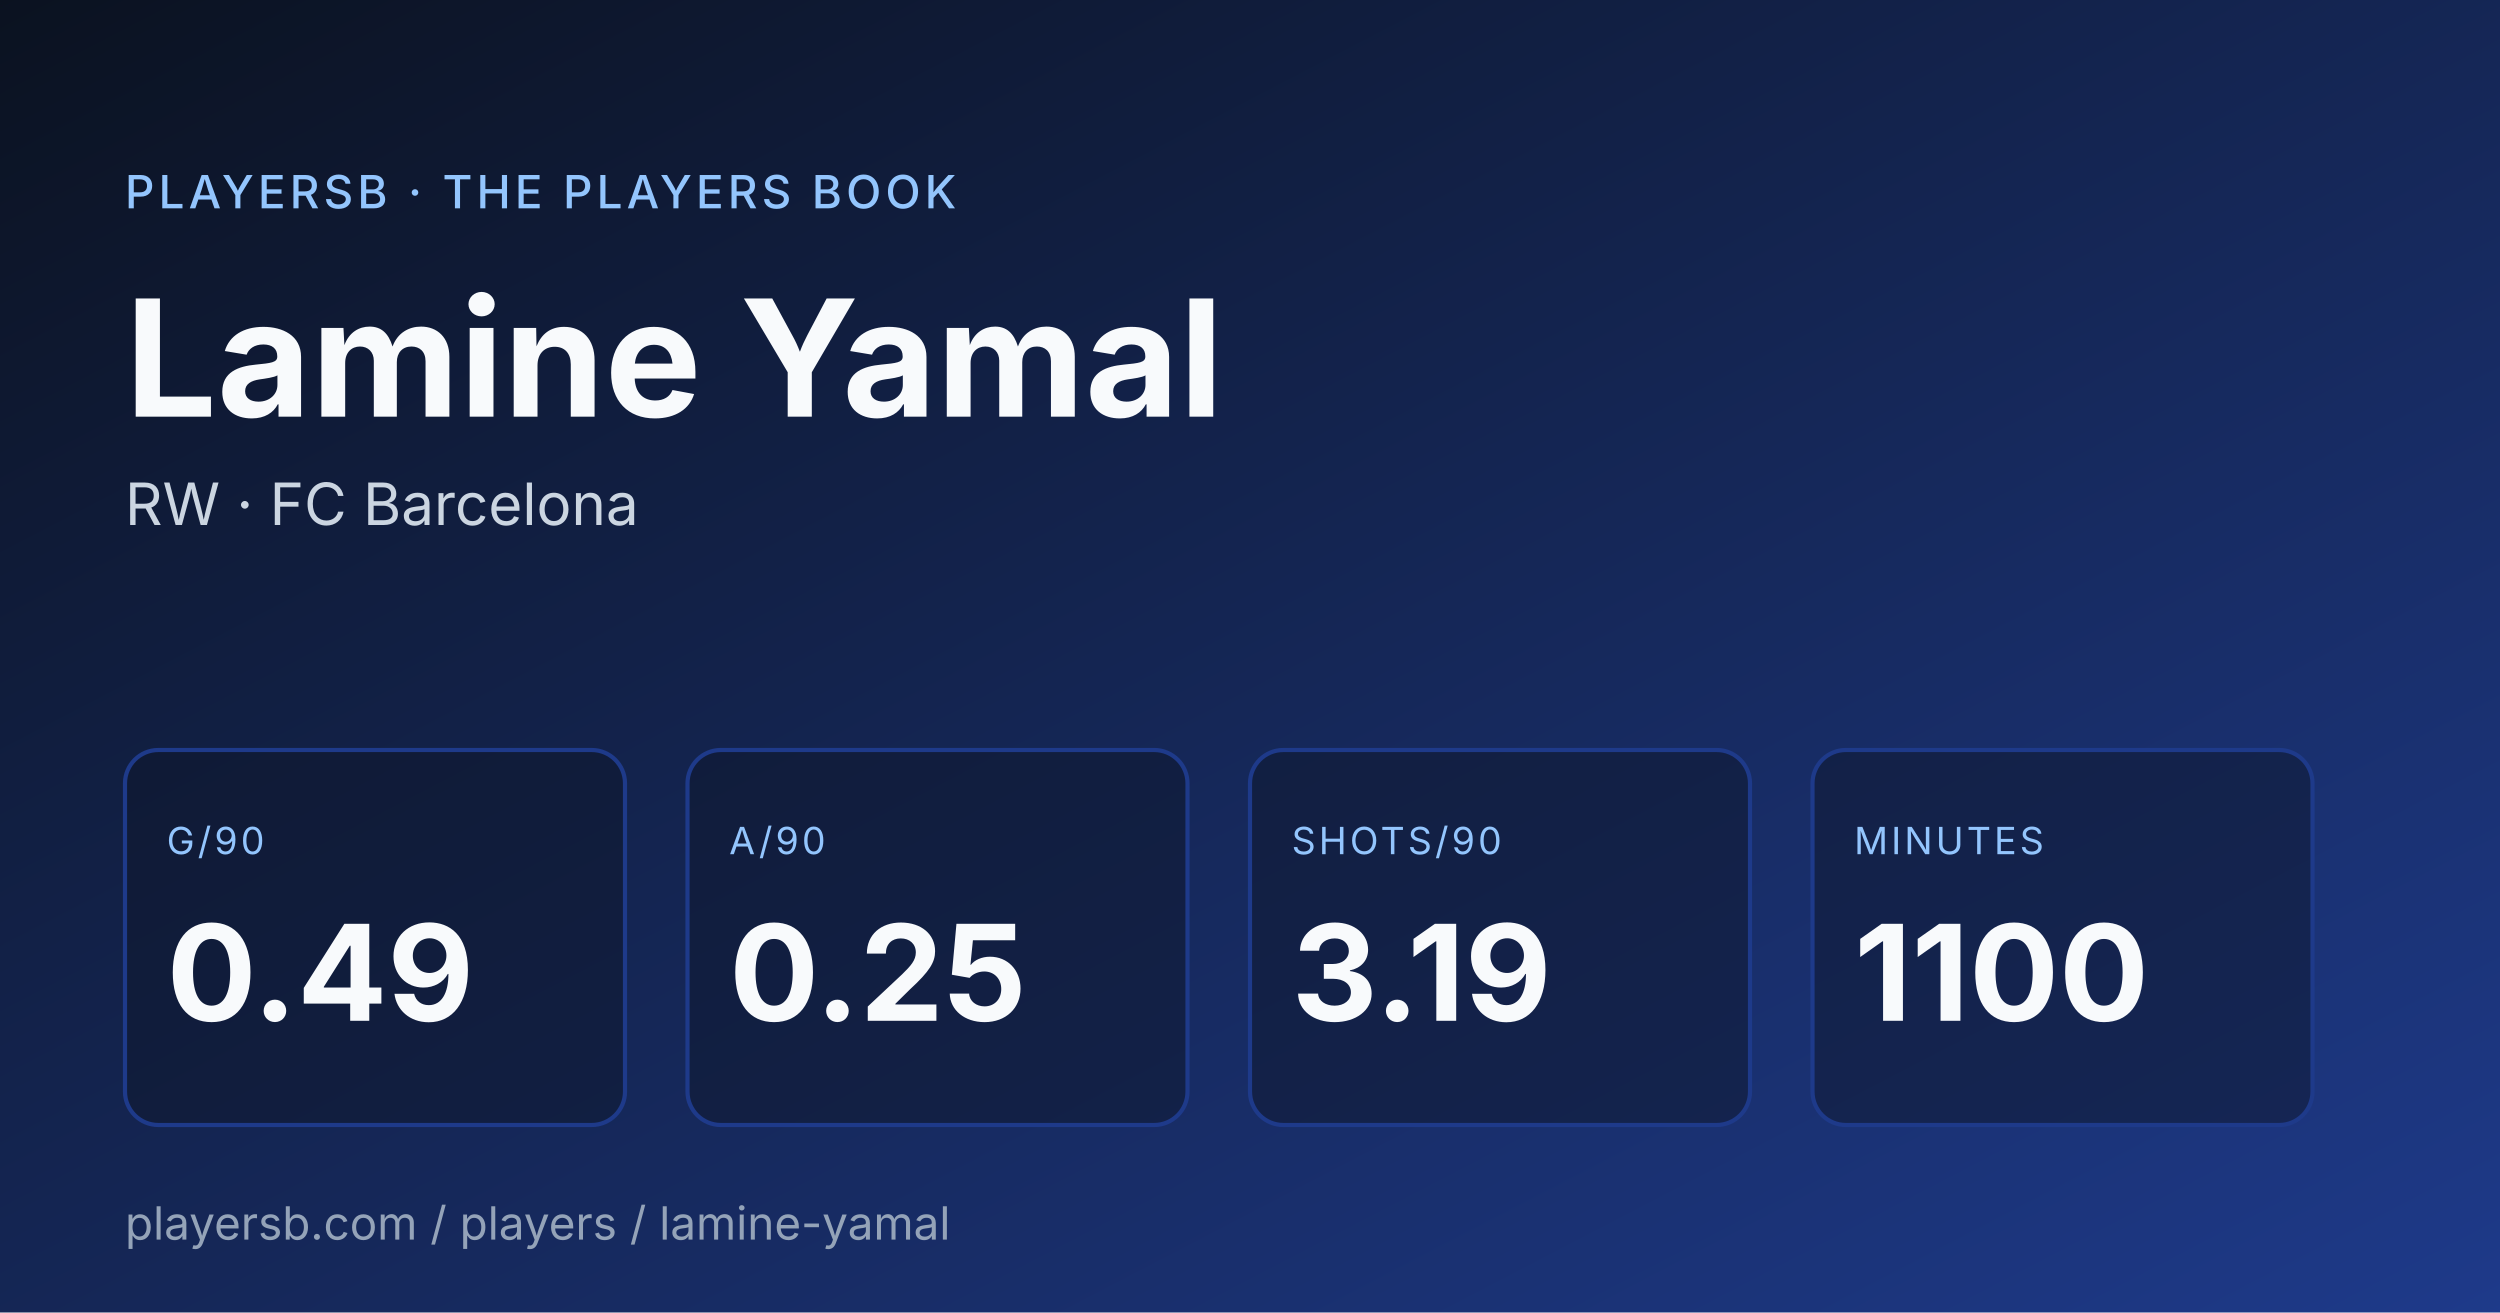
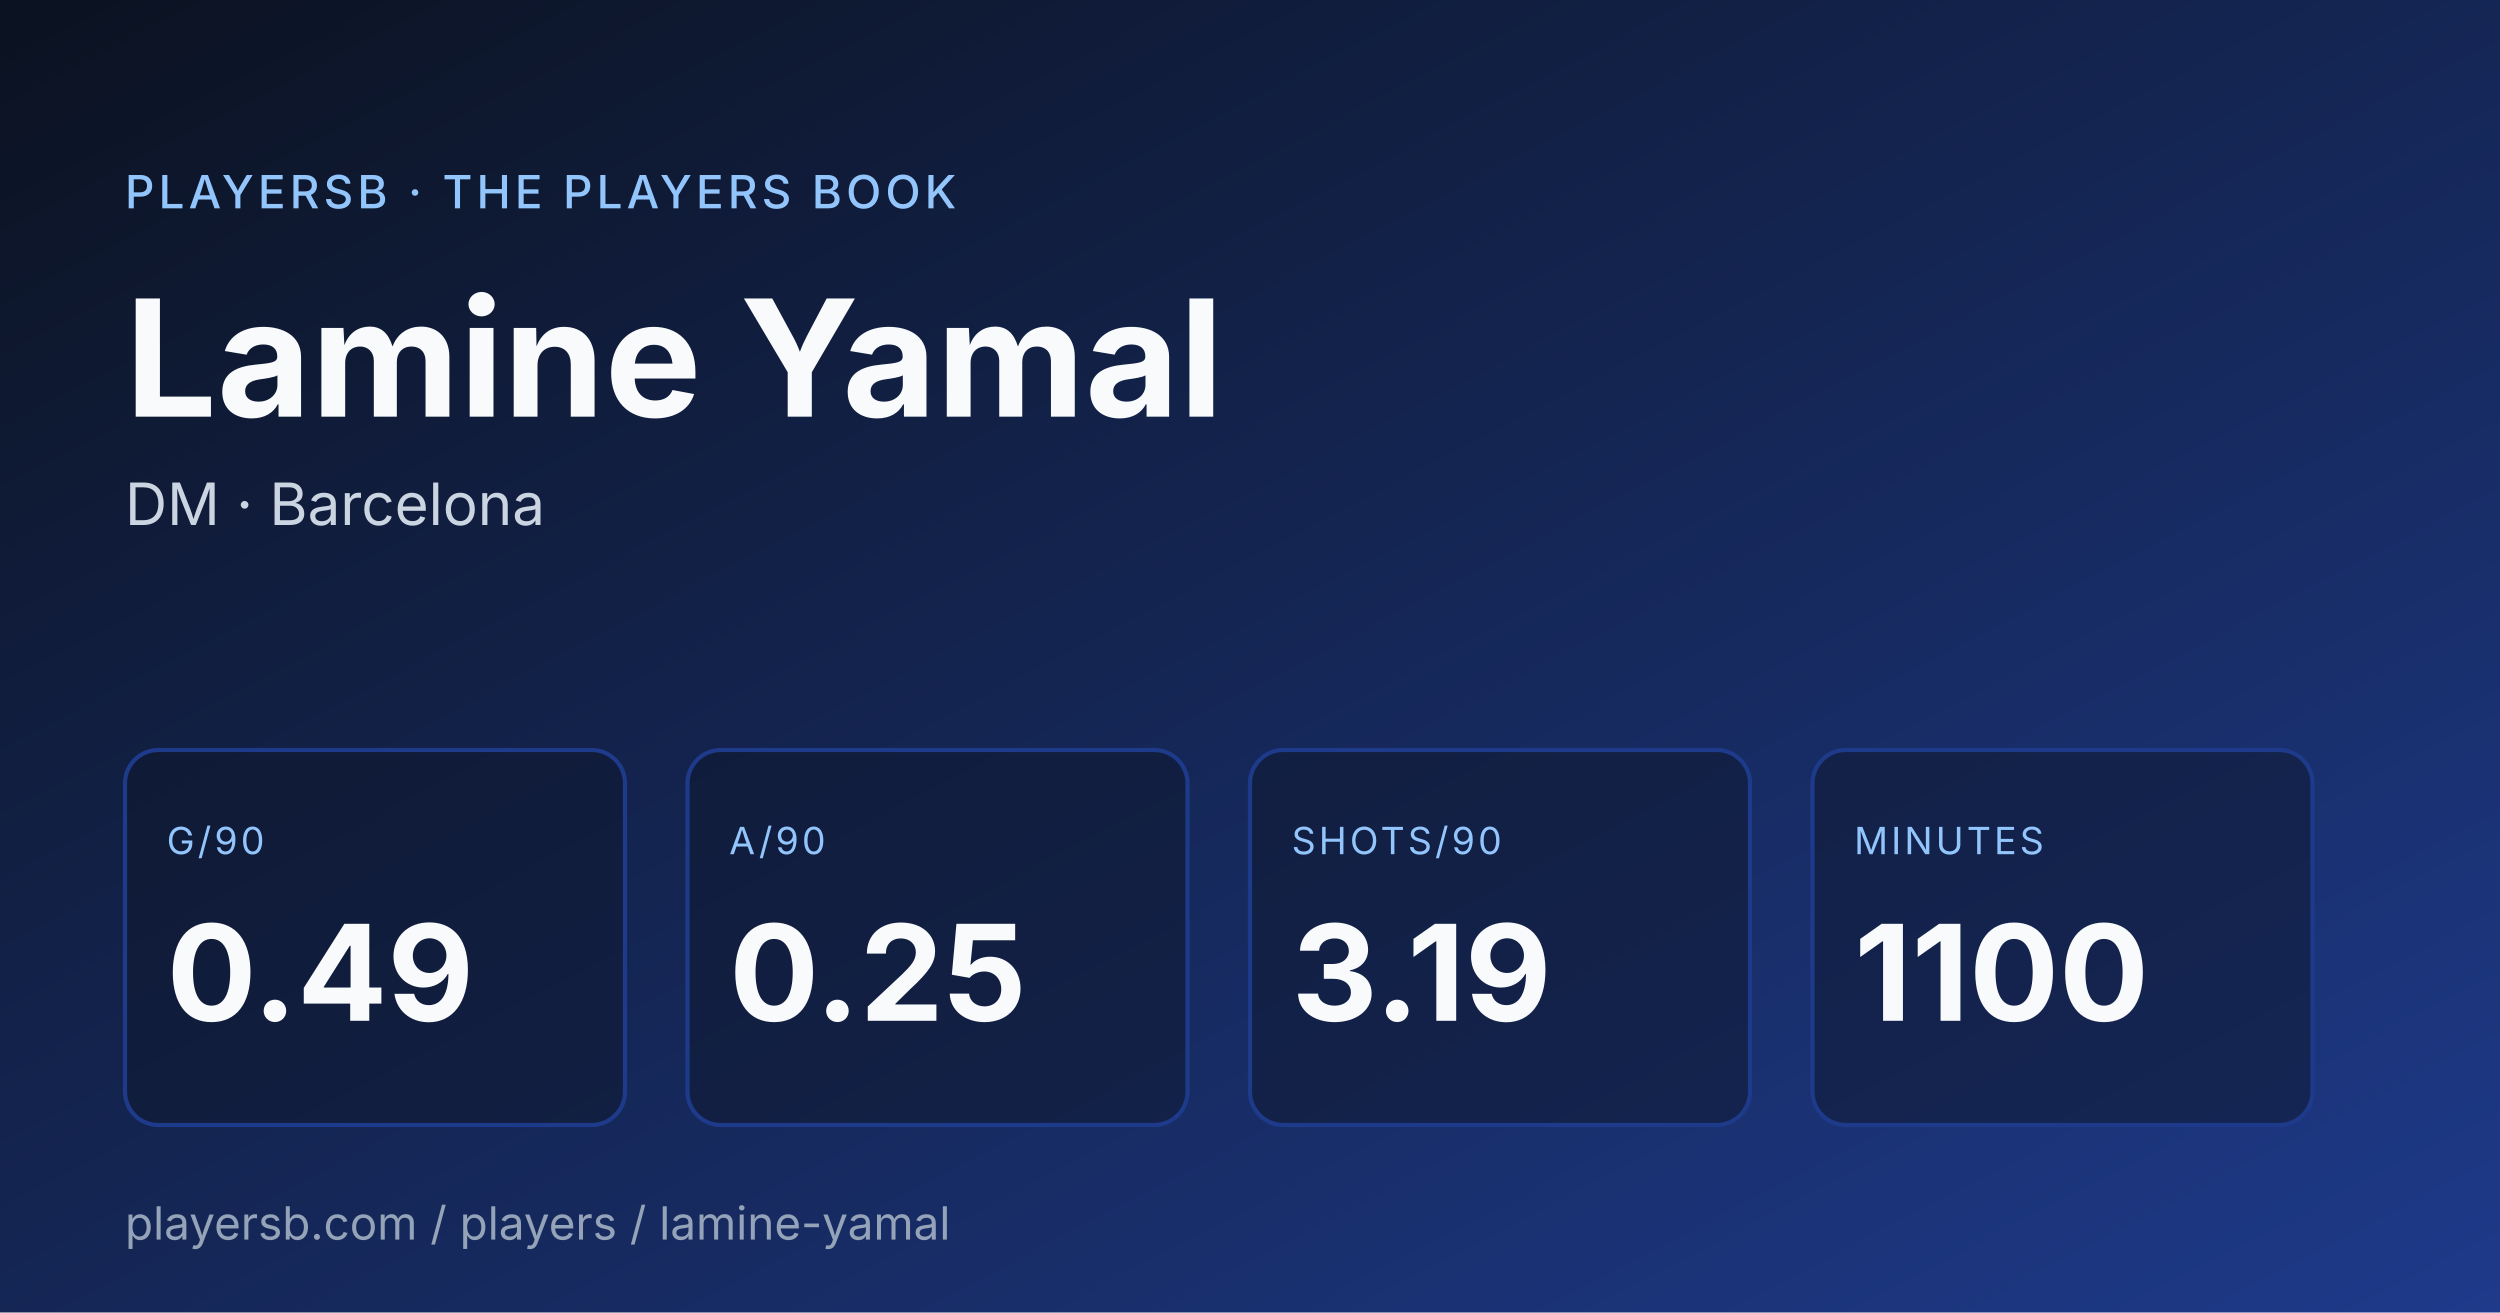
<svg xmlns="http://www.w3.org/2000/svg" width="1200" height="630" viewBox="0 0 1200 630" role="img" aria-label="PlayersB share card for Lamine Yamal">
  <defs>
    <linearGradient id="bg" x1="0" y1="0" x2="1" y2="1">
      <stop offset="0%" stop-color="#0b1220" />
      <stop offset="100%" stop-color="#1e3a8a" />
    </linearGradient>
  </defs>
  <rect width="1200" height="630" fill="url(#bg)" />
  <g font-family="Inter, system-ui, sans-serif" fill="#f8fafc">
    <text x="60" y="100" font-size="22" font-weight="500" fill="#93c5fd" letter-spacing="2">PLAYERSB · THE PLAYERS BOOK</text>
    <text x="60" y="200" font-size="78" font-weight="700">Lamine Yamal</text>
-     <text x="60" y="252" font-size="28" fill="#cbd5e1">RW · FC Barcelona</text>
+     <text x="60" y="252" font-size="28" fill="#cbd5e1">DM · Barcelona</text>
    <g transform="translate(60, 360)">
      <rect width="240" height="180" rx="16" fill="#0f172a" fill-opacity="0.5" stroke="#1e3a8a" stroke-width="2" />
      <text x="20" y="50" font-size="18" fill="#93c5fd" letter-spacing="1.5">G/90</text>
      <text x="20" y="130" font-size="64" font-weight="700">0.49</text>
    </g>
    <g transform="translate(330, 360)">
      <rect width="240" height="180" rx="16" fill="#0f172a" fill-opacity="0.5" stroke="#1e3a8a" stroke-width="2" />
      <text x="20" y="50" font-size="18" fill="#93c5fd" letter-spacing="1.5">A/90</text>
      <text x="20" y="130" font-size="64" font-weight="700">0.25</text>
    </g>
    <g transform="translate(600, 360)">
      <rect width="240" height="180" rx="16" fill="#0f172a" fill-opacity="0.5" stroke="#1e3a8a" stroke-width="2" />
      <text x="20" y="50" font-size="18" fill="#93c5fd" letter-spacing="1.5">SHOTS/90</text>
      <text x="20" y="130" font-size="64" font-weight="700">3.19</text>
    </g>
    <g transform="translate(870, 360)">
      <rect width="240" height="180" rx="16" fill="#0f172a" fill-opacity="0.5" stroke="#1e3a8a" stroke-width="2" />
      <text x="20" y="50" font-size="18" fill="#93c5fd" letter-spacing="1.5">MINUTES</text>
      <text x="20" y="130" font-size="64" font-weight="700">1100</text>
    </g>
    <text x="60" y="595" font-size="22" fill="#94a3b8">playersb.com / players / lamine-yamal</text>
  </g>
</svg>
